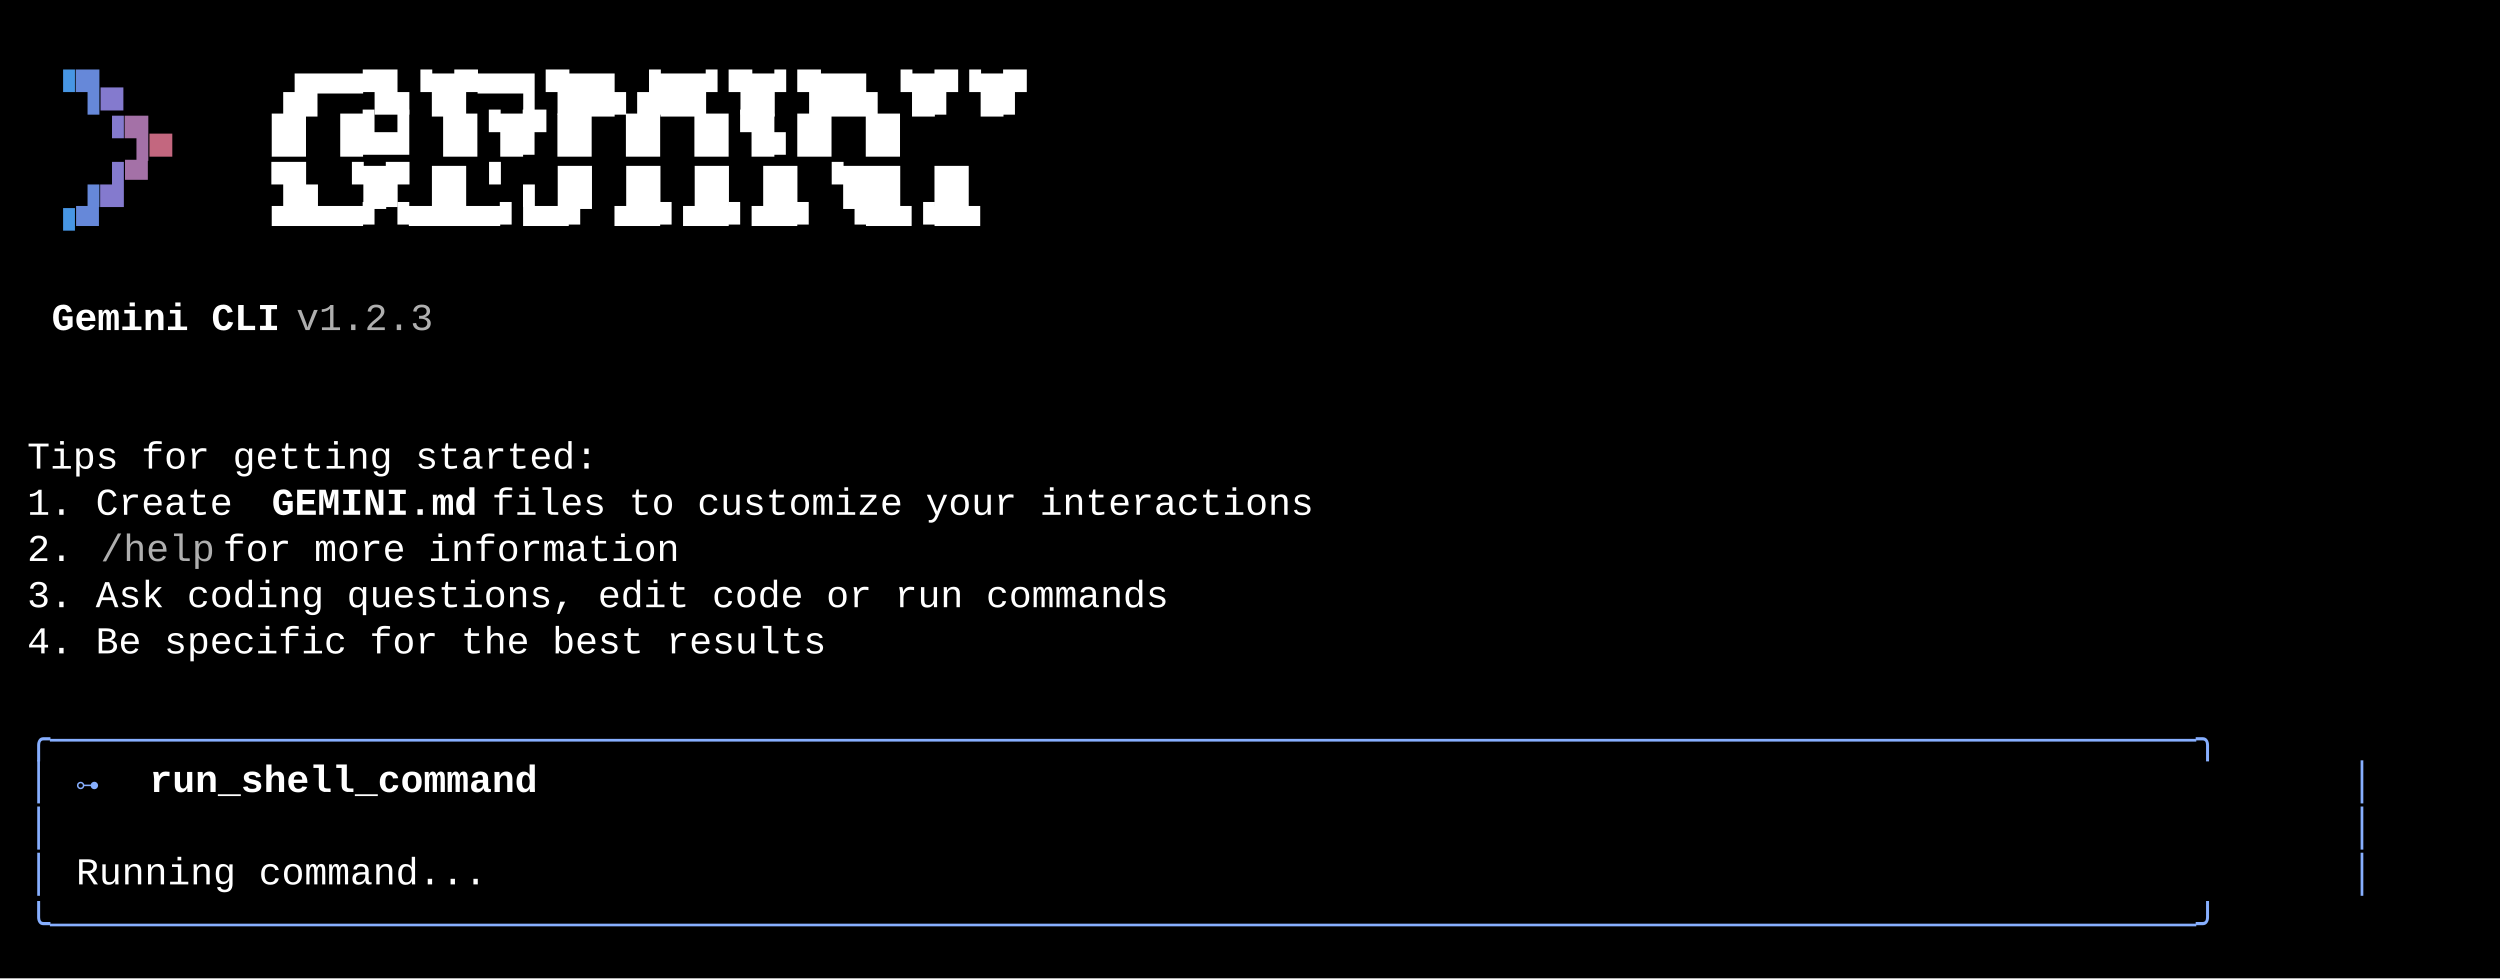
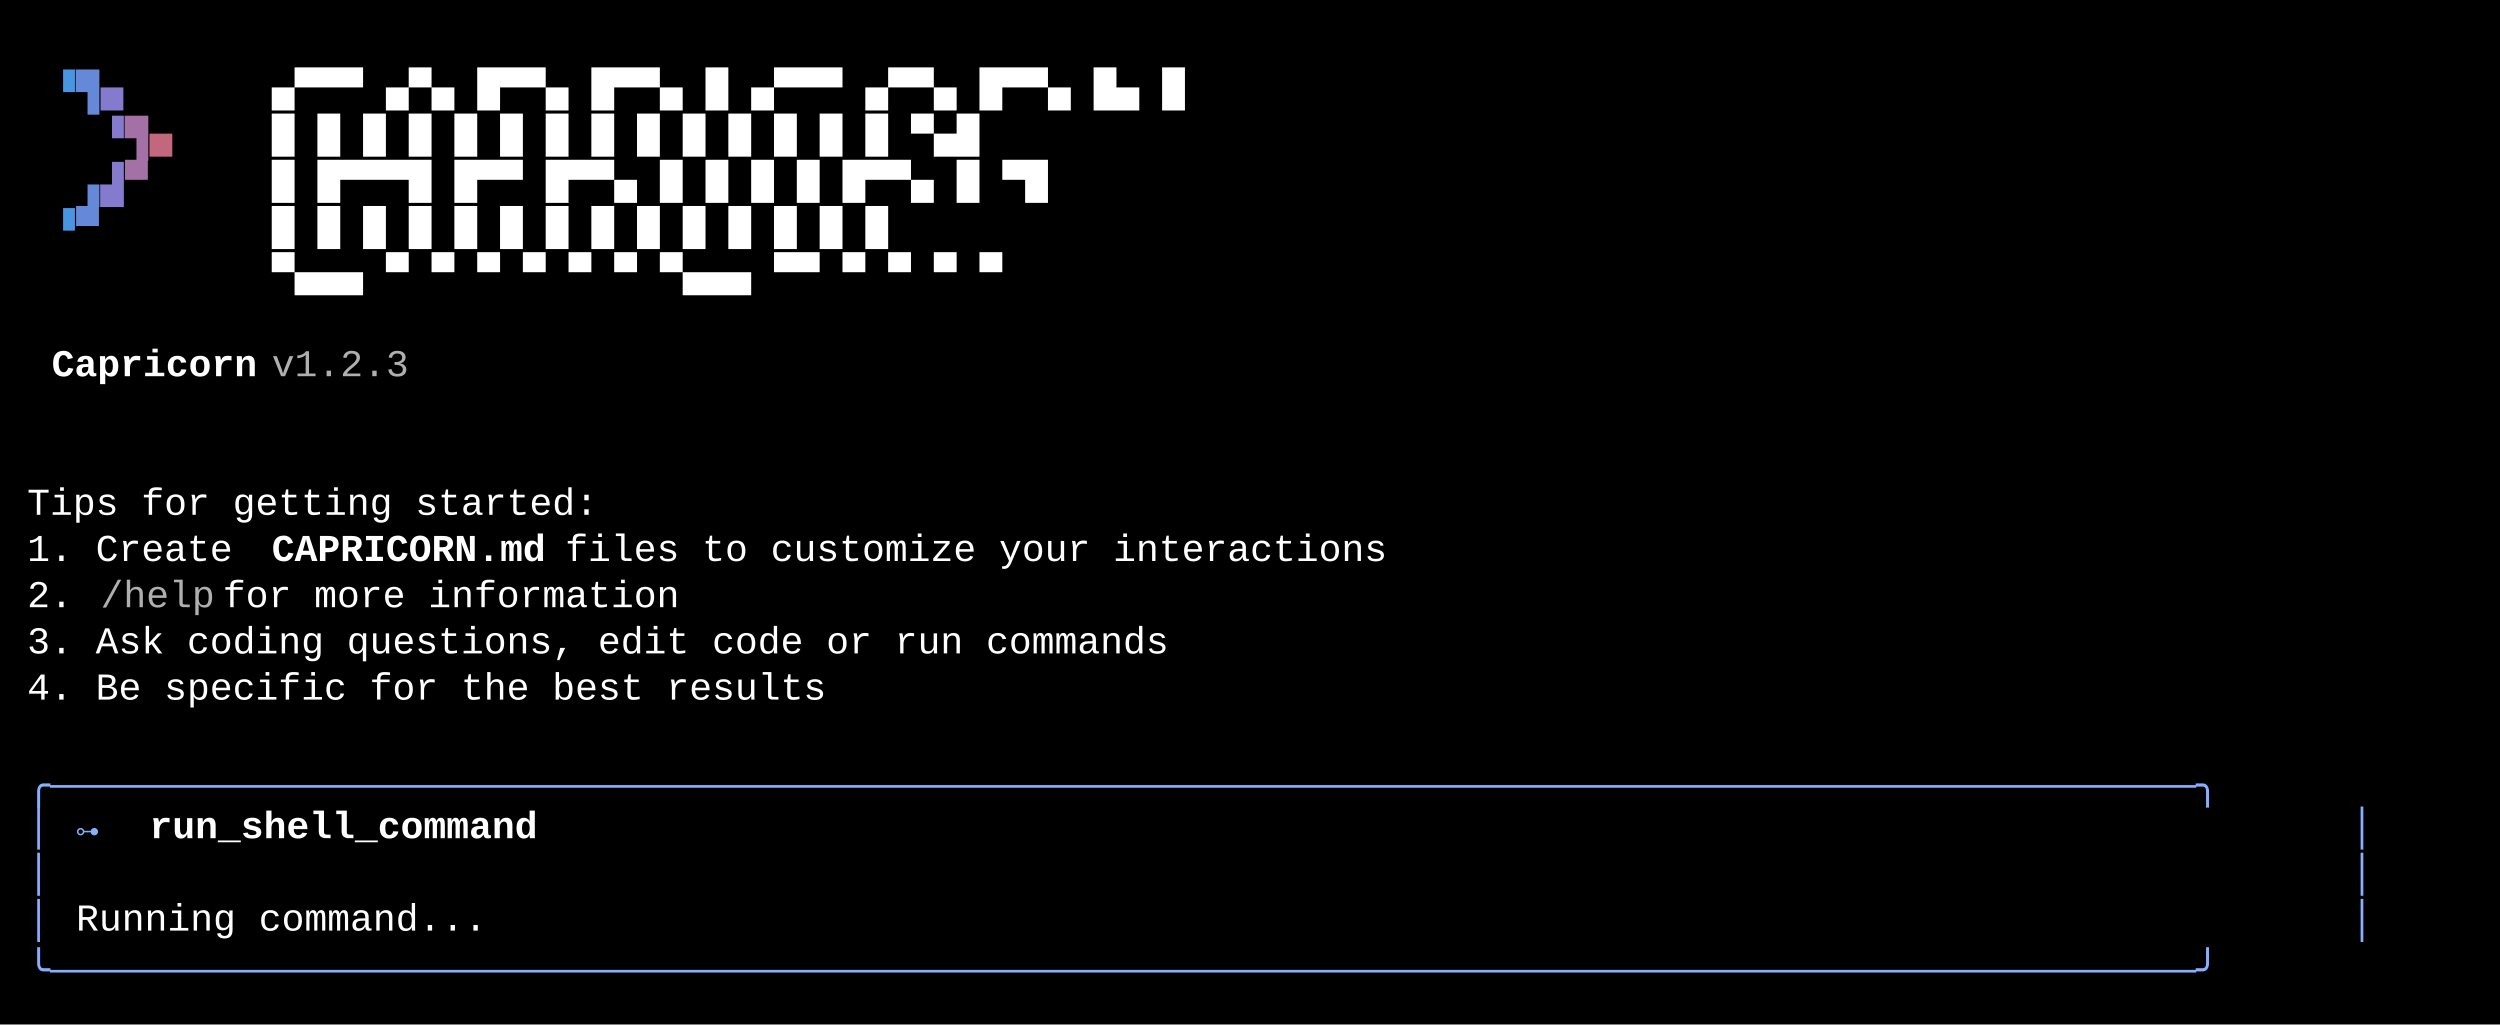
- <svg xmlns="http://www.w3.org/2000/svg" width="920" height="360" viewBox="0 0 920 360">
+ <svg xmlns="http://www.w3.org/2000/svg" width="920" height="377" viewBox="0 0 920 377">
  <style>
    text { font-family: Consolas, "Courier New", monospace; font-size: 14px; dominant-baseline: text-before-edge; white-space: pre; }
  </style>
-   <rect width="920" height="360" fill="#000000" />
+   <rect width="920" height="377" fill="#000000" />
  <g transform="translate(10, 10)">
    <text x="9" y="19" fill="#4796e4" textLength="9" lengthAdjust="spacingAndGlyphs">▝</text>
    <text x="18" y="19" fill="#6688d9" textLength="9" lengthAdjust="spacingAndGlyphs">▜</text>
    <text x="27" y="19" fill="#847ace" textLength="9" lengthAdjust="spacingAndGlyphs">▄</text>
-     <text x="90" y="19" fill="#ffffff" textLength="297" lengthAdjust="spacingAndGlyphs">▗█▀▀▜▙▝█▛▀▀▌▜██▖▟██▘▜█▘▜██▖▝█▛▝█▛</text>
+     <text x="90" y="19" fill="#ffffff" textLength="459" lengthAdjust="spacingAndGlyphs">▄▀▀▀   ▄▀▄   █▀▀▄  █▀▀▄  █  ▄▀▀▀  ▄▀▀▄  █▀▀▄  █▄  █</text>
    <text x="27" y="36" fill="#847ace" textLength="9" lengthAdjust="spacingAndGlyphs">▝</text>
    <text x="36" y="36" fill="#a471a7" textLength="9" lengthAdjust="spacingAndGlyphs">▜</text>
    <text x="45" y="36" fill="#c3677f" textLength="9" lengthAdjust="spacingAndGlyphs">▄</text>
-     <text x="90" y="36" fill="#ffffff" textLength="297" lengthAdjust="spacingAndGlyphs">█▌     █▙▟  ▐█▝█▛▐█ ▐█ ▐█▝█▖█▌ █▌</text>
+     <text x="90" y="36" fill="#ffffff" textLength="459" lengthAdjust="spacingAndGlyphs">█     █   █  █  █  █  █  █  █     █  █  █  █  █ ▀▄█</text>
    <text x="18" y="53" fill="#6688d9" textLength="9" lengthAdjust="spacingAndGlyphs">▗</text>
    <text x="27" y="53" fill="#847ace" textLength="9" lengthAdjust="spacingAndGlyphs">▟</text>
    <text x="36" y="53" fill="#a471a7" textLength="9" lengthAdjust="spacingAndGlyphs">▀</text>
-     <text x="90" y="53" fill="#ffffff" textLength="297" lengthAdjust="spacingAndGlyphs">▜▙ ▝█▛ █▌▝ ▖▐█   ▐█ ▐█ ▐█ ▝██▌ █▌</text>
+     <text x="90" y="53" fill="#ffffff" textLength="459" lengthAdjust="spacingAndGlyphs">█     █▀▀▀█  █▀▀   █▀▀▄  █  █     █  █  █▀▀▄  █  ▀█</text>
    <text x="9" y="70" fill="#4796e4" textLength="9" lengthAdjust="spacingAndGlyphs">▝</text>
    <text x="18" y="70" fill="#6688d9" textLength="9" lengthAdjust="spacingAndGlyphs">▀</text>
-     <text x="90" y="70" fill="#ffffff" textLength="297" lengthAdjust="spacingAndGlyphs"> ▀▀▀▀▘▝▀▀▀▀▘▀▀▘  ▀▀▘▀▀▘▀▀▘ ▝▀▀▝▀▀</text>
-     <text x="9" y="104" fill="#ffffff" textLength="90" lengthAdjust="spacingAndGlyphs" font-weight="bold">Gemini CLI</text>
-     <text x="99" y="104" fill="#afafaf" textLength="63" lengthAdjust="spacingAndGlyphs"> v1.2.3</text>
-     <text x="0" y="155" fill="#ffffff" textLength="225" lengthAdjust="spacingAndGlyphs">Tips for getting started:</text>
-     <text x="0" y="172" fill="#ffffff" textLength="90" lengthAdjust="spacingAndGlyphs">1. Create </text>
-     <text x="90" y="172" fill="#ffffff" textLength="81" lengthAdjust="spacingAndGlyphs" font-weight="bold">GEMINI.md</text>
-     <text x="171" y="172" fill="#ffffff" textLength="333" lengthAdjust="spacingAndGlyphs"> files to customize your interactions</text>
-     <text x="0" y="189" fill="#ffffff" textLength="27" lengthAdjust="spacingAndGlyphs">2. </text>
-     <text x="27" y="189" fill="#afafaf" textLength="45" lengthAdjust="spacingAndGlyphs">/help</text>
-     <text x="72" y="189" fill="#ffffff" textLength="189" lengthAdjust="spacingAndGlyphs"> for more information</text>
-     <text x="0" y="206" fill="#ffffff" textLength="450" lengthAdjust="spacingAndGlyphs">3. Ask coding questions, edit code or run commands</text>
-     <text x="0" y="223" fill="#ffffff" textLength="315" lengthAdjust="spacingAndGlyphs">4. Be specific for the best results</text>
-     <text x="0" y="257" fill="#87afff" textLength="864" lengthAdjust="spacingAndGlyphs">╭──────────────────────────────────────────────────────────────────────────────────────────────╮</text>
-     <text x="0" y="274" fill="#87afff" textLength="9" lengthAdjust="spacingAndGlyphs">│</text>
-     <text x="18" y="274" fill="#87afff" textLength="9" lengthAdjust="spacingAndGlyphs">⊶</text>
-     <text x="45" y="274" fill="#ffffff" textLength="153" lengthAdjust="spacingAndGlyphs" font-weight="bold">run_shell_command</text>
-     <text x="855" y="274" fill="#87afff" textLength="9" lengthAdjust="spacingAndGlyphs">│</text>
+     <text x="90" y="70" fill="#ffffff" textLength="459" lengthAdjust="spacingAndGlyphs">█     █   █  █     █  █  █  █     █  █  █  █  █   █</text>
+     <text x="90" y="87" fill="#ffffff" textLength="459" lengthAdjust="spacingAndGlyphs">▀▄▄▄  ▀   ▀  ▀     ▀  ▀  ▀  ▀▄▄▄   ▀▀   ▀  ▀  ▀   ▀</text>
+     <text x="9" y="121" fill="#ffffff" textLength="81" lengthAdjust="spacingAndGlyphs" font-weight="bold">Capricorn</text>
+     <text x="90" y="121" fill="#afafaf" textLength="63" lengthAdjust="spacingAndGlyphs"> v1.2.3</text>
+     <text x="0" y="172" fill="#ffffff" textLength="225" lengthAdjust="spacingAndGlyphs">Tips for getting started:</text>
+     <text x="0" y="189" fill="#ffffff" textLength="90" lengthAdjust="spacingAndGlyphs">1. Create </text>
+     <text x="90" y="189" fill="#ffffff" textLength="108" lengthAdjust="spacingAndGlyphs" font-weight="bold">CAPRICORN.md</text>
+     <text x="198" y="189" fill="#ffffff" textLength="333" lengthAdjust="spacingAndGlyphs"> files to customize your interactions</text>
+     <text x="0" y="206" fill="#ffffff" textLength="27" lengthAdjust="spacingAndGlyphs">2. </text>
+     <text x="27" y="206" fill="#afafaf" textLength="45" lengthAdjust="spacingAndGlyphs">/help</text>
+     <text x="72" y="206" fill="#ffffff" textLength="189" lengthAdjust="spacingAndGlyphs"> for more information</text>
+     <text x="0" y="223" fill="#ffffff" textLength="450" lengthAdjust="spacingAndGlyphs">3. Ask coding questions, edit code or run commands</text>
+     <text x="0" y="240" fill="#ffffff" textLength="315" lengthAdjust="spacingAndGlyphs">4. Be specific for the best results</text>
+     <text x="0" y="274" fill="#87afff" textLength="864" lengthAdjust="spacingAndGlyphs">╭──────────────────────────────────────────────────────────────────────────────────────────────╮</text>
    <text x="0" y="291" fill="#87afff" textLength="9" lengthAdjust="spacingAndGlyphs">│</text>
+     <text x="18" y="291" fill="#87afff" textLength="9" lengthAdjust="spacingAndGlyphs">⊶</text>
+     <text x="45" y="291" fill="#ffffff" textLength="153" lengthAdjust="spacingAndGlyphs" font-weight="bold">run_shell_command</text>
    <text x="855" y="291" fill="#87afff" textLength="9" lengthAdjust="spacingAndGlyphs">│</text>
    <text x="0" y="308" fill="#87afff" textLength="9" lengthAdjust="spacingAndGlyphs">│</text>
-     <text x="18" y="308" fill="#ffffff" textLength="162" lengthAdjust="spacingAndGlyphs">Running command...</text>
    <text x="855" y="308" fill="#87afff" textLength="9" lengthAdjust="spacingAndGlyphs">│</text>
-     <text x="0" y="325" fill="#87afff" textLength="864" lengthAdjust="spacingAndGlyphs">╰──────────────────────────────────────────────────────────────────────────────────────────────╯</text>
+     <text x="0" y="325" fill="#87afff" textLength="9" lengthAdjust="spacingAndGlyphs">│</text>
+     <text x="18" y="325" fill="#ffffff" textLength="162" lengthAdjust="spacingAndGlyphs">Running command...</text>
+     <text x="855" y="325" fill="#87afff" textLength="9" lengthAdjust="spacingAndGlyphs">│</text>
+     <text x="0" y="342" fill="#87afff" textLength="864" lengthAdjust="spacingAndGlyphs">╰──────────────────────────────────────────────────────────────────────────────────────────────╯</text>
  </g>
</svg>
